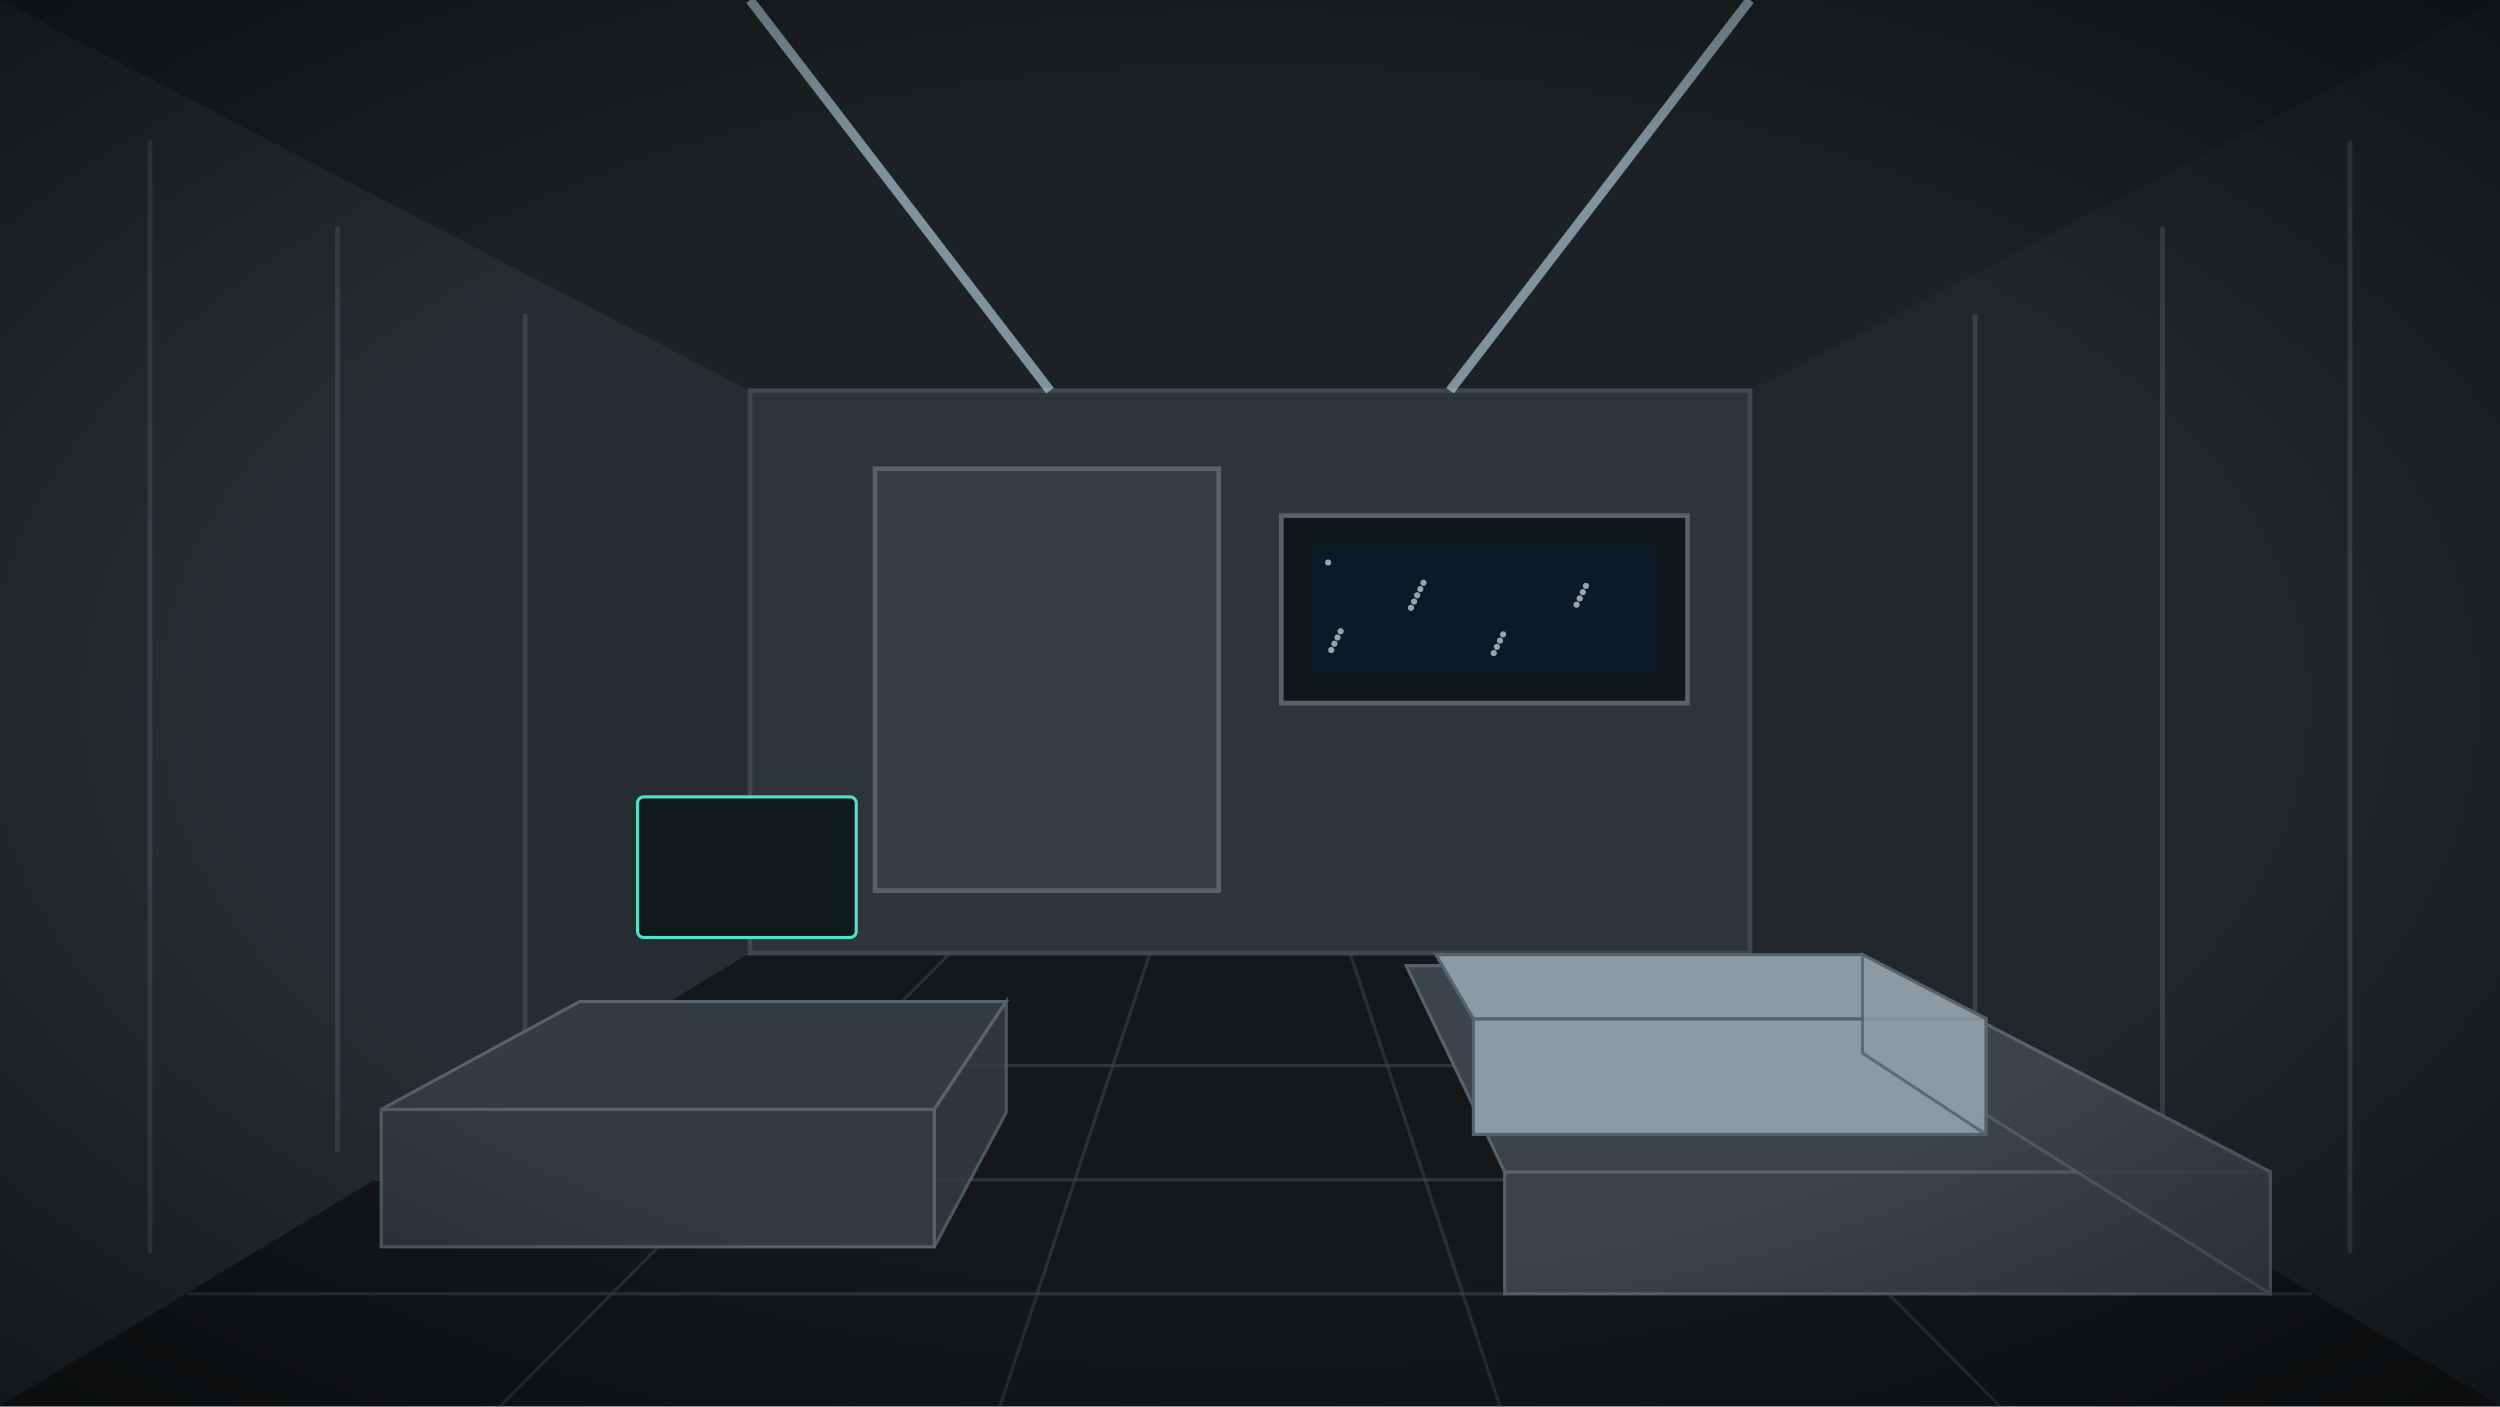
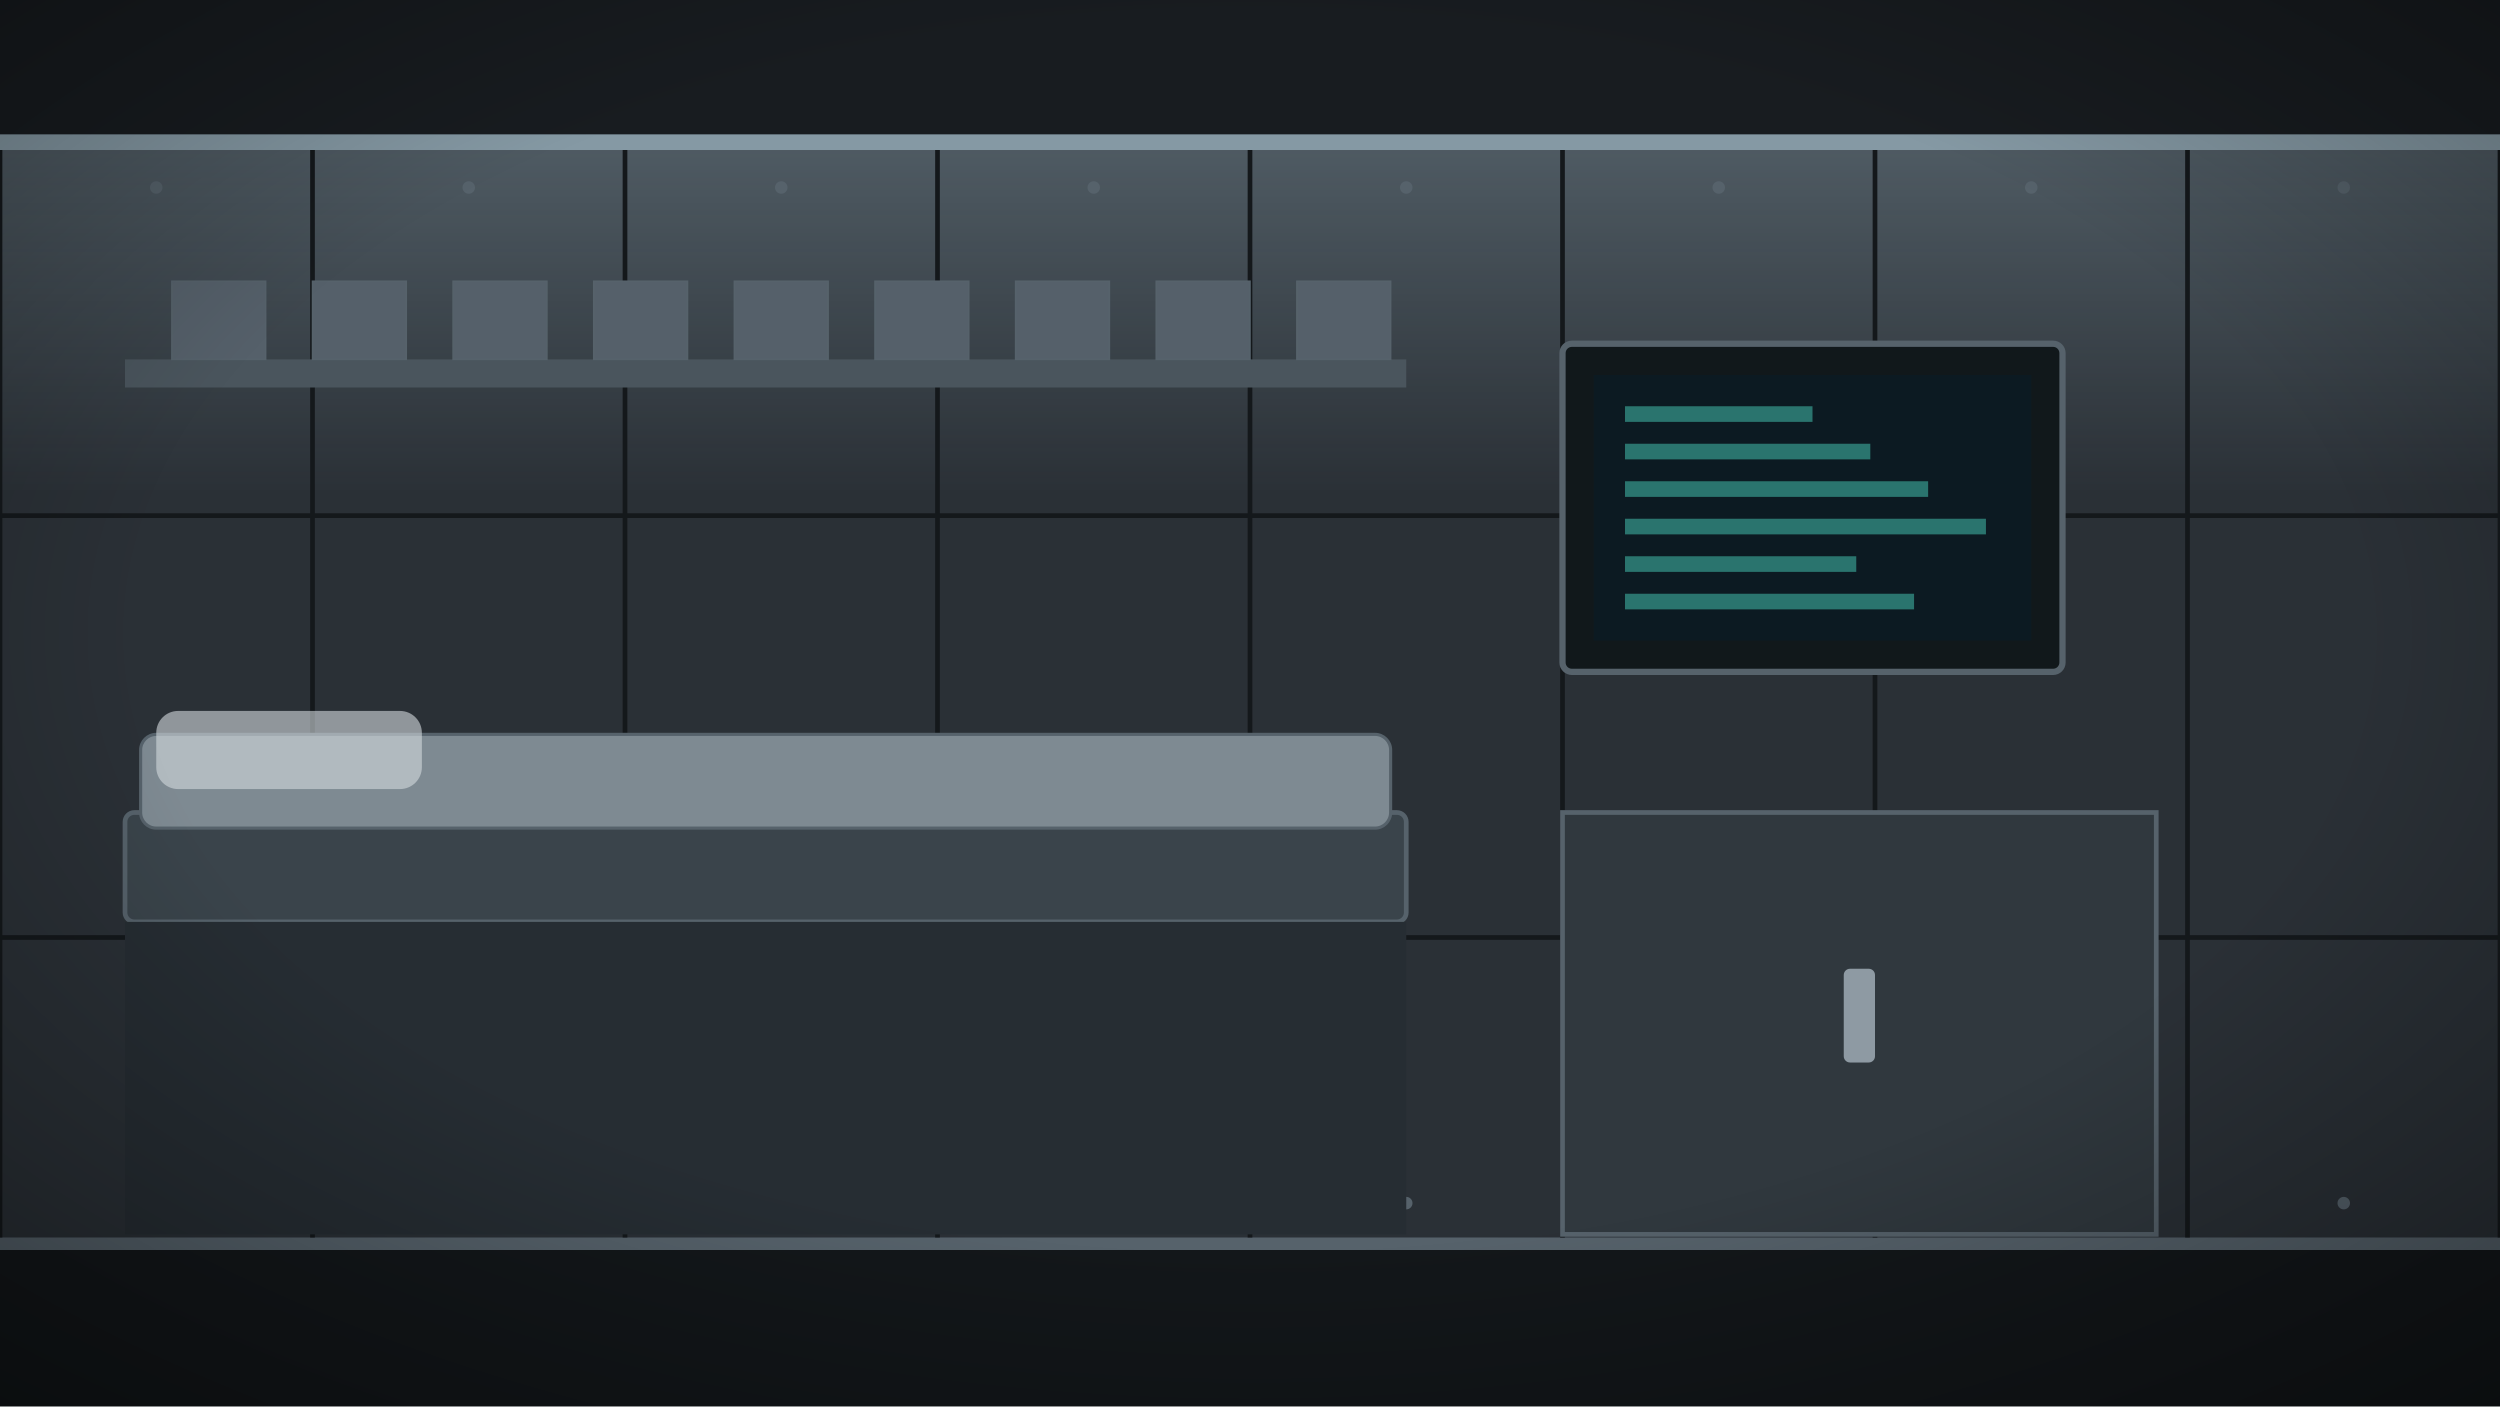
<svg xmlns="http://www.w3.org/2000/svg" viewBox="0 0 1600 900" preserveAspectRatio="xMidYMid slice">
  <defs>
-     <linearGradient id="sw" x1="0" y1="0" x2="0" y2="1">
-       <stop offset="0" stop-color="#9fe7ff" stop-opacity=".35" />
-       <stop offset="1" stop-color="#9fe7ff" stop-opacity="0" />
+     <linearGradient id="swiatlo" x1="0" y1="0" x2="0" y2="1">
+       <stop offset="0" stop-color="#cfefff" stop-opacity=".22" />
+       <stop offset="1" stop-color="#cfefff" stop-opacity="0" />
    </linearGradient>
-     <radialGradient id="cien" cx=".5" cy=".5" r=".75">
+     <radialGradient id="cien" cx=".5" cy=".45" r=".8">
      <stop offset=".55" stop-color="#000" stop-opacity="0" />
-       <stop offset="1" stop-color="#000" stop-opacity=".55" />
+       <stop offset="1" stop-color="#000" stop-opacity=".5" />
    </radialGradient>
  </defs>
-   <rect x="0" y="0" width="1600" height="900" fill="#14181b" />
-   <polygon points="0,0 1600,0 1120,250 480,250" fill="#1c2125" />
-   <polygon points="0,0 480,250 480,610 0,900" fill="#262c31" />
-   <polygon points="1600,0 1120,250 1120,610 1600,900" fill="#21262b" />
-   <polygon points="0,900 1600,900 1120,610 480,610" fill="#14181b" />
-   <rect x="480" y="250" width="640" height="360" fill="#2d343a" stroke="#3d4851" stroke-width="3" />
-   <line x1="480" y1="0" x2="672" y2="250" stroke="#cfefff" stroke-width="6" opacity="0.55" />
-   <line x1="1120" y1="0" x2="928" y2="250" stroke="#cfefff" stroke-width="6" opacity="0.55" />
-   <line x1="120" y1="828" x2="1480" y2="828" stroke="#3d4851" stroke-width="2" opacity="0.6" />
-   <line x1="240" y1="755" x2="1360" y2="755" stroke="#3d4851" stroke-width="2" opacity="0.6" />
-   <line x1="360" y1="682" x2="1240" y2="682" stroke="#3d4851" stroke-width="2" opacity="0.6" />
-   <line x1="320" y1="900" x2="608" y2="610" stroke="#3d4851" stroke-width="2" opacity="0.5" />
-   <line x1="640" y1="900" x2="736" y2="610" stroke="#3d4851" stroke-width="2" opacity="0.5" />
-   <line x1="960" y1="900" x2="864" y2="610" stroke="#3d4851" stroke-width="2" opacity="0.5" />
-   <line x1="1280" y1="900" x2="992" y2="610" stroke="#3d4851" stroke-width="2" opacity="0.5" />
-   <line x1="96" y1="802" x2="96" y2="90" stroke="#3d4851" stroke-width="3" opacity="0.8" />
-   <line x1="1504" y1="802" x2="1504" y2="90" stroke="#3d4851" stroke-width="3" opacity="0.8" />
-   <line x1="216" y1="737" x2="216" y2="145" stroke="#3d4851" stroke-width="3" opacity="0.8" />
-   <line x1="1384" y1="737" x2="1384" y2="145" stroke="#3d4851" stroke-width="3" opacity="0.8" />
-   <line x1="336" y1="671" x2="336" y2="201" stroke="#3d4851" stroke-width="3" opacity="0.8" />
-   <line x1="1264" y1="671" x2="1264" y2="201" stroke="#3d4851" stroke-width="3" opacity="0.8" />
-   <polygon points="963,828 1453,828 1453,750 963,750" fill="#3a444b" stroke="#56636d" stroke-width="2" />
-   <polygon points="963,750 1453,750 1199,618 900,618" fill="#3a444b" stroke="#56636d" stroke-width="2" />
-   <polygon points="1453,828 1199,668 1199,618 1453,750" fill="#3a444b" stroke="#56636d" stroke-width="2" opacity="0.85" />
-   <polygon points="943,726 1271,726 1271,652 943,652" fill="#8e9aa3" stroke="#56636d" stroke-width="2" />
-   <polygon points="943,652 1271,652 1192,611 919,611" fill="#8e9aa3" stroke="#56636d" stroke-width="2" />
-   <polygon points="1271,726 1192,674 1192,611 1271,652" fill="#8e9aa3" stroke="#56636d" stroke-width="2" opacity="0.85" />
-   <polygon points="244,798 598,798 598,710 244,710" fill="#333c42" stroke="#56636d" stroke-width="2" />
-   <polygon points="244,710 598,710 644,641 371,641" fill="#333c42" stroke="#56636d" stroke-width="2" />
-   <polygon points="598,798 644,712 644,641 598,710" fill="#333c42" stroke="#56636d" stroke-width="2" opacity="0.85" />
-   <rect x="408" y="510" width="140" height="90" fill="#0e1a1c" stroke="#4de2c9" stroke-width="2" rx="4" />
-   <rect x="560" y="300" width="220" height="270" fill="#353e45" stroke="#56636d" stroke-width="3" />
-   <rect x="820" y="330" width="260" height="120" fill="#11181b" stroke="#56636d" stroke-width="3" />
-   <rect x="840" y="350" width="220" height="80" fill="#0b1a2a" opacity="0.9" />
-   <ellipse cx="850" cy="360" rx="2" ry="2" fill="#d9dee2" opacity="0.7" />
-   <ellipse cx="903" cy="389" rx="2" ry="2" fill="#d9dee2" opacity="0.7" />
-   <ellipse cx="956" cy="418" rx="2" ry="2" fill="#d9dee2" opacity="0.7" />
-   <ellipse cx="1009" cy="387" rx="2" ry="2" fill="#d9dee2" opacity="0.7" />
-   <ellipse cx="852" cy="416" rx="2" ry="2" fill="#d9dee2" opacity="0.7" />
-   <ellipse cx="905" cy="385" rx="2" ry="2" fill="#d9dee2" opacity="0.7" />
-   <ellipse cx="958" cy="414" rx="2" ry="2" fill="#d9dee2" opacity="0.7" />
-   <ellipse cx="1011" cy="383" rx="2" ry="2" fill="#d9dee2" opacity="0.7" />
-   <ellipse cx="854" cy="412" rx="2" ry="2" fill="#d9dee2" opacity="0.7" />
-   <ellipse cx="907" cy="381" rx="2" ry="2" fill="#d9dee2" opacity="0.7" />
-   <ellipse cx="960" cy="410" rx="2" ry="2" fill="#d9dee2" opacity="0.7" />
-   <ellipse cx="1013" cy="379" rx="2" ry="2" fill="#d9dee2" opacity="0.7" />
-   <ellipse cx="856" cy="408" rx="2" ry="2" fill="#d9dee2" opacity="0.7" />
-   <ellipse cx="909" cy="377" rx="2" ry="2" fill="#d9dee2" opacity="0.7" />
-   <ellipse cx="962" cy="406" rx="2" ry="2" fill="#d9dee2" opacity="0.7" />
-   <ellipse cx="1015" cy="375" rx="2" ry="2" fill="#d9dee2" opacity="0.7" />
-   <ellipse cx="858" cy="404" rx="2" ry="2" fill="#d9dee2" opacity="0.7" />
-   <ellipse cx="911" cy="373" rx="2" ry="2" fill="#d9dee2" opacity="0.7" />
+   <g>
+     <rect x="0" y="0" width="1600" height="900" fill="#2a3036" />
+     <rect x="0" y="0" width="1600" height="86" fill="#181c20" />
+     <rect x="0" y="86" width="1600" height="10" fill="#cfefff" opacity="0.55" />
+     <rect x="0" y="96" width="1600" height="220" fill="url(#swiatlo)" />
+     <rect x="0" y="800" width="1600" height="100" fill="#13171a" />
+     <rect x="0" y="792" width="1600" height="8" fill="#56626b" />
+     <line x1="0" y1="96" x2="0" y2="792" stroke="#14181b" stroke-width="3" />
+     <line x1="200" y1="96" x2="200" y2="792" stroke="#14181b" stroke-width="3" />
+     <line x1="400" y1="96" x2="400" y2="792" stroke="#14181b" stroke-width="3" />
+     <line x1="600" y1="96" x2="600" y2="792" stroke="#14181b" stroke-width="3" />
+     <line x1="800" y1="96" x2="800" y2="792" stroke="#14181b" stroke-width="3" />
+     <line x1="1000" y1="96" x2="1000" y2="792" stroke="#14181b" stroke-width="3" />
+     <line x1="1200" y1="96" x2="1200" y2="792" stroke="#14181b" stroke-width="3" />
+     <line x1="1400" y1="96" x2="1400" y2="792" stroke="#14181b" stroke-width="3" />
+     <line x1="1600" y1="96" x2="1600" y2="792" stroke="#14181b" stroke-width="3" />
+     <line x1="0" y1="330" x2="1600" y2="330" stroke="#14181b" stroke-width="3" />
+     <line x1="0" y1="600" x2="1600" y2="600" stroke="#14181b" stroke-width="3" />
+     <circle cx="100" cy="120" r="4" fill="#56626b" />
+     <circle cx="100" cy="770" r="4" fill="#56626b" />
+     <circle cx="300" cy="120" r="4" fill="#56626b" />
+     <circle cx="300" cy="770" r="4" fill="#56626b" />
+     <circle cx="500" cy="120" r="4" fill="#56626b" />
+     <circle cx="500" cy="770" r="4" fill="#56626b" />
+     <circle cx="700" cy="120" r="4" fill="#56626b" />
+     <circle cx="700" cy="770" r="4" fill="#56626b" />
+     <circle cx="900" cy="120" r="4" fill="#56626b" />
+     <circle cx="900" cy="770" r="4" fill="#56626b" />
+     <circle cx="1100" cy="120" r="4" fill="#56626b" />
+     <circle cx="1100" cy="770" r="4" fill="#56626b" />
+     <circle cx="1300" cy="120" r="4" fill="#56626b" />
+     <circle cx="1300" cy="770" r="4" fill="#56626b" />
+     <circle cx="1500" cy="120" r="4" fill="#56626b" />
+     <circle cx="1500" cy="770" r="4" fill="#56626b" />
+     <rect x="80" y="520" width="820" height="70" fill="#3a444b" stroke="#56626b" stroke-width="3" rx="6" />
+     <rect x="90" y="470" width="800" height="60" fill="#7e8a92" stroke="#56626b" stroke-width="2" rx="10" />
+     <rect x="100" y="455" width="170" height="50" fill="#d4dade" rx="14" opacity="0.6" />
+     <rect x="80" y="590" width="820" height="200" fill="#262d33" />
+     <rect x="80" y="230" width="820" height="18" fill="#4a555d" />
+     <rect x="110" y="180" width="60" height="50" fill="#55606a" stroke="#56626b" stroke-width="1" />
+     <rect x="200" y="180" width="60" height="50" fill="#55606a" stroke="#56626b" stroke-width="1" />
+     <rect x="290" y="180" width="60" height="50" fill="#55606a" stroke="#56626b" stroke-width="1" />
+     <rect x="380" y="180" width="60" height="50" fill="#55606a" stroke="#56626b" stroke-width="1" />
+     <rect x="470" y="180" width="60" height="50" fill="#55606a" stroke="#56626b" stroke-width="1" />
+     <rect x="560" y="180" width="60" height="50" fill="#55606a" stroke="#56626b" stroke-width="1" />
+     <rect x="650" y="180" width="60" height="50" fill="#55606a" stroke="#56626b" stroke-width="1" />
+     <rect x="740" y="180" width="60" height="50" fill="#55606a" stroke="#56626b" stroke-width="1" />
+     <rect x="830" y="180" width="60" height="50" fill="#55606a" stroke="#56626b" stroke-width="1" />
+     <rect x="1000" y="220" width="320" height="210" fill="#11181b" stroke="#56626b" stroke-width="4" rx="6" />
+     <rect x="1020" y="240" width="280" height="170" fill="#0c1a22" />
+     <rect x="1040" y="260" width="120" height="10" fill="#4de2c9" opacity="0.45" />
+     <rect x="1040" y="284" width="157" height="10" fill="#4de2c9" opacity="0.45" />
+     <rect x="1040" y="308" width="194" height="10" fill="#4de2c9" opacity="0.45" />
+     <rect x="1040" y="332" width="231" height="10" fill="#4de2c9" opacity="0.45" />
+     <rect x="1040" y="356" width="148" height="10" fill="#4de2c9" opacity="0.45" />
+     <rect x="1040" y="380" width="185" height="10" fill="#4de2c9" opacity="0.45" />
+     <rect x="1000" y="520" width="380" height="270" fill="#30383e" stroke="#56626b" stroke-width="3" />
+     <rect x="1180" y="620" width="20" height="60" fill="#8e9aa3" rx="4" />
+   </g>
  <rect x="0" y="0" width="1600" height="900" fill="url(#cien)" />
</svg>
